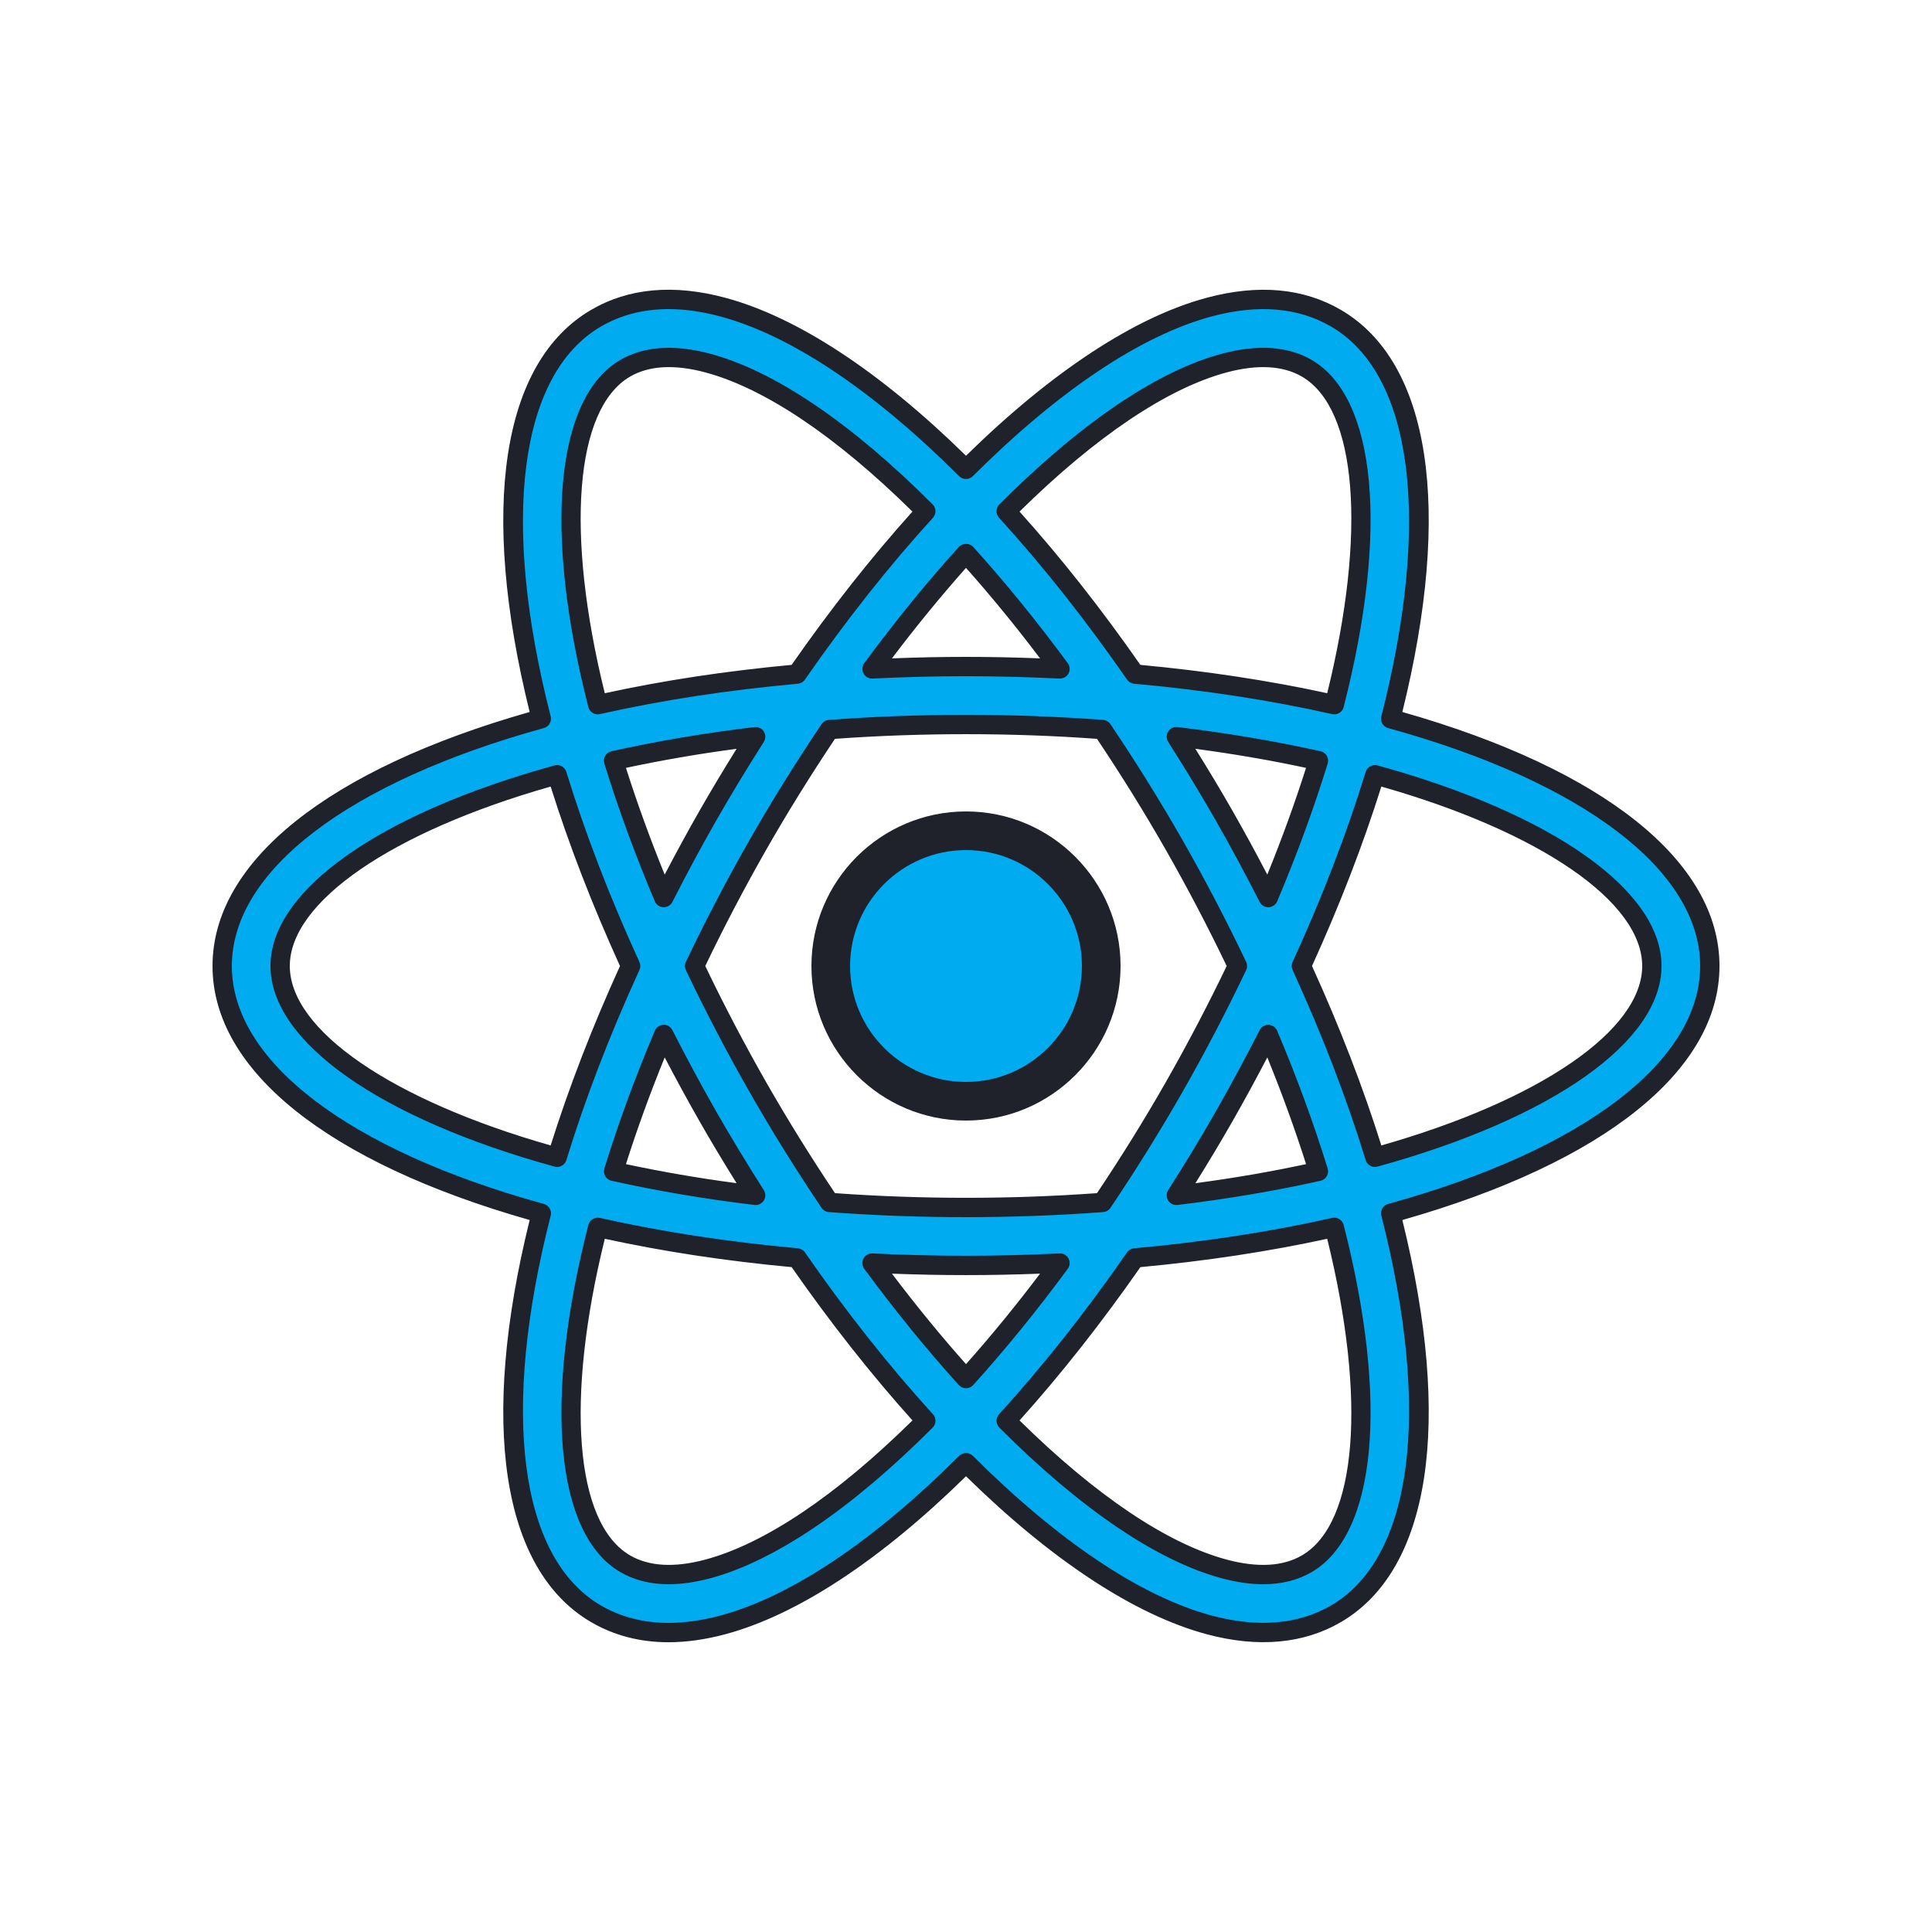
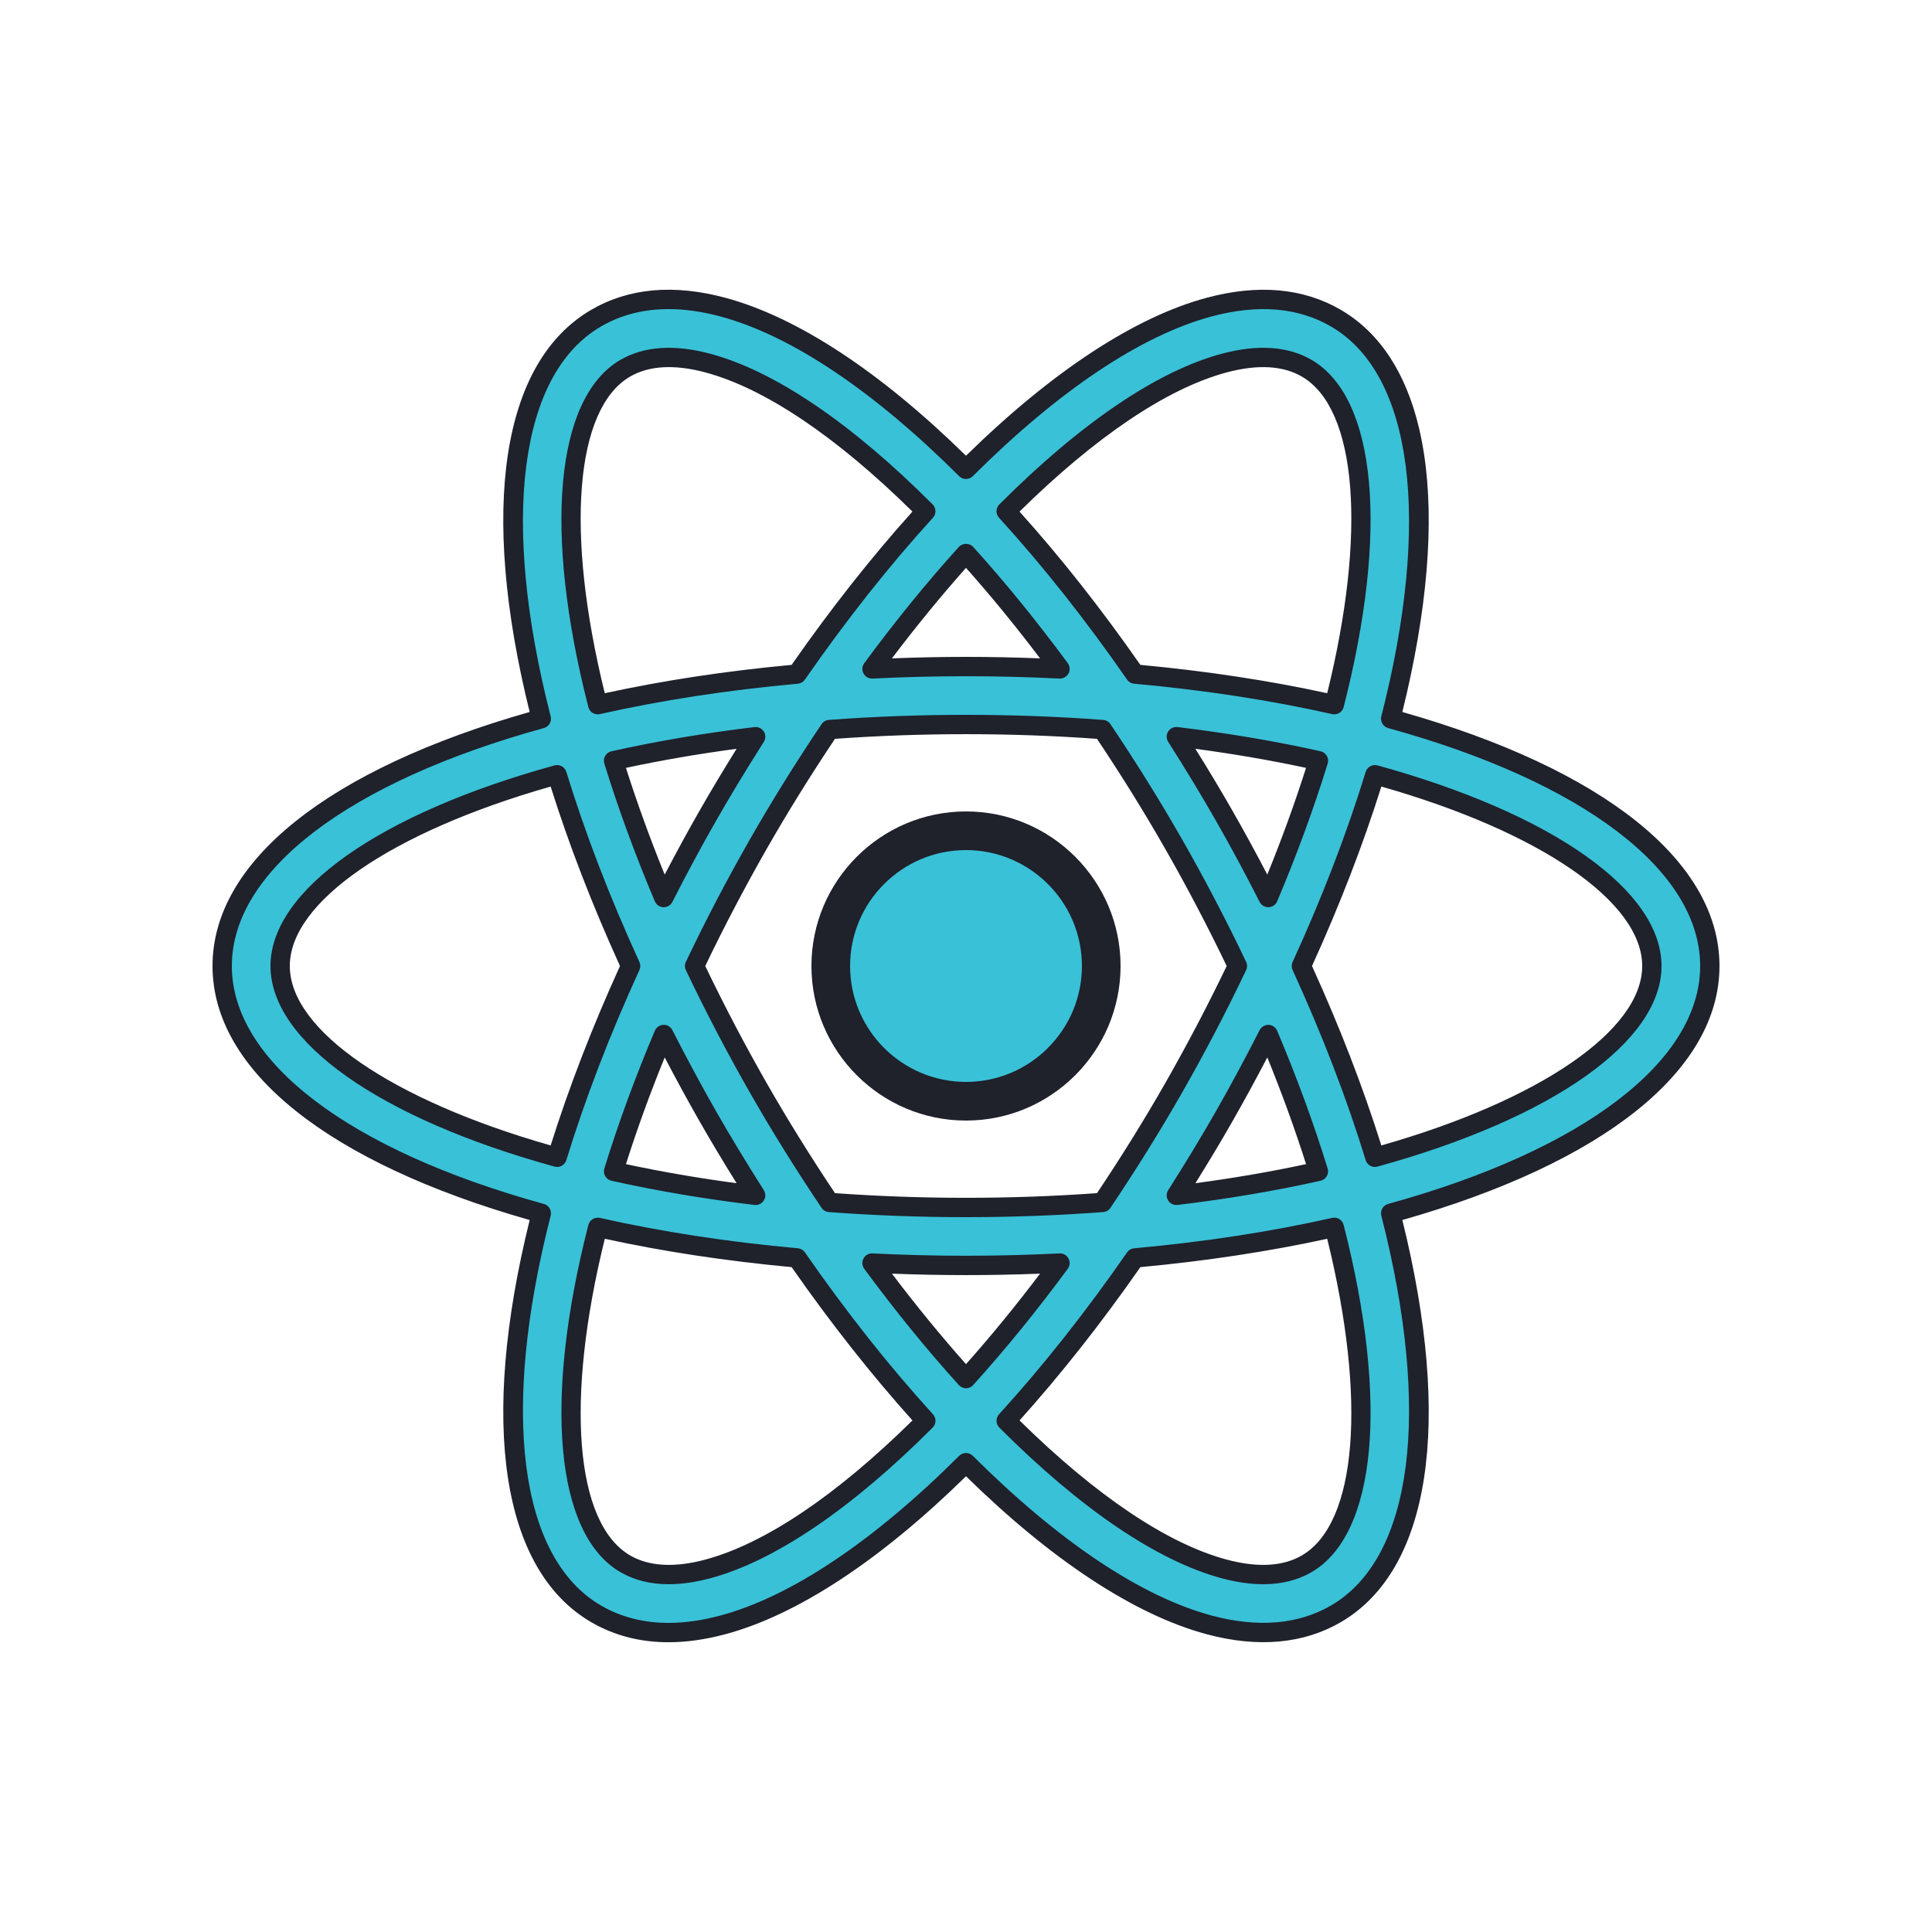
- <svg xmlns="http://www.w3.org/2000/svg" viewBox="0,0,256,256" width="144px" height="144px" fill-rule="nonzero">
-   <g fill="none" fill-rule="nonzero" stroke="none" stroke-width="1" stroke-linecap="butt" stroke-linejoin="miter" stroke-miterlimit="10" stroke-dasharray="" stroke-dashoffset="0" font-family="none" font-weight="none" font-size="none" text-anchor="none" style="mix-blend-mode: normal">
-     <g transform="scale(2.56,2.56)">
-       <circle cx="50" cy="50" r="7" fill="#00abf0" />
-       <path d="M50,58c-4.411,0 -8,-3.589 -8,-8c0,-4.411 3.589,-8 8,-8c4.411,0 8,3.589 8,8c0,4.411 -3.589,8 -8,8zM50,44c-3.309,0 -6,2.691 -6,6c0,3.309 2.691,6 6,6c3.309,0 6,-2.691 6,-6c0,-3.309 -2.691,-6 -6,-6z" fill="#1f212b" />
-       <path d="M88.5,50c0,-5.376 -6.474,-10.029 -16.518,-12.798c2.582,-10.096 1.787,-18.035 -2.827,-20.729c-1.82,-1.063 -4.028,-1.257 -6.562,-0.579c-3.818,1.022 -8.193,4.01 -12.593,8.399c-4.4,-4.389 -8.775,-7.376 -12.593,-8.399c-2.534,-0.679 -4.742,-0.484 -6.562,0.579c-4.614,2.694 -5.409,10.632 -2.827,20.729c-10.044,2.769 -16.518,7.422 -16.518,12.798c0,5.376 6.474,10.029 16.518,12.799c-2.582,10.096 -1.787,18.035 2.827,20.729c1.112,0.649 2.368,0.976 3.756,0.975c0.883,0 1.82,-0.132 2.806,-0.396c3.818,-1.023 8.193,-4.01 12.593,-8.399c4.4,4.389 8.775,7.376 12.593,8.399c0.986,0.264 1.923,0.396 2.806,0.396c1.388,0 2.644,-0.325 3.756,-0.975c4.614,-2.694 5.408,-10.633 2.827,-20.729c10.044,-2.77 16.518,-7.423 16.518,-12.799zM63.369,18.791c0.725,-0.193 1.397,-0.291 2.016,-0.291c0.86,0 1.616,0.188 2.257,0.563c3.092,1.806 3.723,8.42 1.42,17.411c-3.173,-0.714 -6.635,-1.251 -10.314,-1.583c-2.159,-3.113 -4.405,-5.947 -6.668,-8.429c4.018,-4.027 7.96,-6.779 11.289,-7.671zM60.755,56.299c-1.179,2.066 -2.42,4.045 -3.693,5.939c-2.26,0.169 -4.616,0.262 -7.062,0.262c-2.446,0 -4.802,-0.093 -7.061,-0.262c-1.273,-1.894 -2.514,-3.873 -3.693,-5.939c-1.219,-2.136 -2.313,-4.24 -3.293,-6.298c0.98,-2.058 2.074,-4.162 3.293,-6.299c1.18,-2.067 2.42,-4.046 3.694,-5.94c2.259,-0.169 4.614,-0.262 7.06,-0.262c2.446,0 4.801,0.093 7.061,0.262c1.273,1.894 2.514,3.874 3.694,5.94c1.219,2.136 2.313,4.24 3.293,6.299c-0.98,2.058 -2.074,4.162 -3.293,6.298zM65.644,53.545c1.041,2.461 1.901,4.83 2.597,7.082c-2.275,0.507 -4.731,0.93 -7.354,1.243c0.842,-1.326 1.672,-2.682 2.473,-4.085c0.811,-1.419 1.568,-2.834 2.284,-4.24zM50,71.357c-1.636,-1.809 -3.269,-3.812 -4.864,-5.979c1.592,0.077 3.212,0.122 4.864,0.122c1.652,0 3.272,-0.045 4.864,-0.122c-1.595,2.166 -3.228,4.169 -4.864,5.979zM39.112,61.87c-2.622,-0.313 -5.079,-0.736 -7.354,-1.243c0.696,-2.252 1.556,-4.622 2.597,-7.082c0.716,1.406 1.474,2.821 2.284,4.24c0.802,1.404 1.631,2.76 2.473,4.085zM34.356,46.456c-1.041,-2.461 -1.902,-4.831 -2.597,-7.084c2.275,-0.507 4.732,-0.93 7.355,-1.243c-0.843,1.326 -1.672,2.683 -2.473,4.086c-0.812,1.42 -1.569,2.835 -2.285,4.241zM50,28.644c1.636,1.809 3.269,3.812 4.864,5.979c-1.592,-0.078 -3.212,-0.123 -4.864,-0.123c-1.652,0 -3.272,0.045 -4.864,0.122c1.595,-2.166 3.228,-4.169 4.864,-5.978zM63.36,42.216c-0.801,-1.404 -1.631,-2.76 -2.473,-4.086c2.623,0.313 5.079,0.736 7.355,1.243c-0.696,2.253 -1.556,4.622 -2.597,7.084c-0.717,-1.407 -1.474,-2.822 -2.285,-4.241zM32.358,19.063c0.642,-0.375 1.396,-0.563 2.257,-0.563c0.618,0 1.292,0.098 2.016,0.291c3.329,0.892 7.271,3.643 11.289,7.67c-2.263,2.482 -4.509,5.317 -6.668,8.429c-3.679,0.332 -7.142,0.869 -10.314,1.583c-2.303,-8.991 -1.672,-15.605 1.42,-17.41zM14.5,50c0,-3.596 5.401,-7.44 14.335,-9.901c0.969,3.159 2.241,6.486 3.806,9.901c-1.565,3.415 -2.837,6.742 -3.806,9.901c-8.934,-2.461 -14.335,-6.305 -14.335,-9.901zM36.631,81.209c-1.733,0.462 -3.17,0.371 -4.273,-0.271c-3.092,-1.806 -3.722,-8.42 -1.42,-17.411c3.172,0.714 6.635,1.251 10.313,1.583c2.159,3.113 4.405,5.947 6.668,8.43c-4.017,4.026 -7.959,6.777 -11.288,7.669zM67.642,80.938c-1.103,0.644 -2.539,0.734 -4.273,0.271c-3.329,-0.892 -7.271,-3.643 -11.289,-7.67c2.263,-2.482 4.509,-5.317 6.668,-8.43c3.679,-0.332 7.141,-0.869 10.313,-1.583c2.304,8.992 1.673,15.606 -1.419,17.412zM71.165,59.901c-0.969,-3.159 -2.241,-6.486 -3.806,-9.901c1.565,-3.415 2.837,-6.743 3.806,-9.901c8.934,2.461 14.335,6.305 14.335,9.901c0,3.596 -5.401,7.44 -14.335,9.901z" fill="#00abf0" />
-       <path d="M34.595,85.002c-1.471,0 -2.817,-0.351 -4.001,-1.043c-4.632,-2.705 -5.783,-10.276 -3.178,-20.811c-10.441,-2.969 -16.416,-7.748 -16.416,-13.148c0,-5.4 5.975,-10.179 16.415,-13.148c-2.604,-10.535 -1.453,-18.106 3.179,-20.811c1.938,-1.134 4.273,-1.346 6.943,-0.63c3.718,0.996 8.02,3.82 12.463,8.179c4.444,-4.359 8.746,-7.183 12.463,-8.179c2.669,-0.714 5.005,-0.502 6.944,0.63c4.631,2.705 5.782,10.276 3.178,20.811c10.44,2.969 16.415,7.748 16.415,13.148c0,5.4 -5.975,10.179 -16.415,13.148c2.604,10.535 1.454,18.105 -3.178,20.811c-1.927,1.125 -4.286,1.342 -6.943,0.63c-3.719,-0.996 -8.021,-3.82 -12.464,-8.178c-4.443,4.358 -8.745,7.183 -12.463,8.178c-1.023,0.274 -2.011,0.413 -2.936,0.413c-0.002,0 -0.004,0 -0.006,0zM34.604,15.999c-1.301,0 -2.474,0.302 -3.507,0.906c-4.224,2.467 -5.194,10.008 -2.595,20.173c0.067,0.264 -0.089,0.534 -0.352,0.606c-10.112,2.788 -16.15,7.393 -16.15,12.316c0,4.923 6.038,9.528 16.151,12.316c0.263,0.072 0.419,0.342 0.352,0.606c-2.6,10.165 -1.63,17.707 2.594,20.173c1.03,0.601 2.207,0.906 3.498,0.906c0.002,0 0.004,0 0.006,0c0.838,0 1.738,-0.127 2.677,-0.378c3.647,-0.977 7.925,-3.836 12.369,-8.27c0.195,-0.194 0.511,-0.194 0.706,0c4.444,4.433 8.722,7.292 12.369,8.27c2.394,0.639 4.485,0.461 6.181,-0.528c4.224,-2.467 5.194,-10.008 2.594,-20.173c-0.067,-0.264 0.089,-0.534 0.352,-0.606c10.113,-2.788 16.151,-7.393 16.151,-12.316c0,-4.923 -6.038,-9.528 -16.151,-12.316c-0.263,-0.072 -0.419,-0.342 -0.352,-0.606c2.599,-10.165 1.629,-17.707 -2.595,-20.173c-1.699,-0.993 -3.779,-1.17 -6.181,-0.528c-3.647,0.977 -7.924,3.836 -12.369,8.27c-0.195,0.194 -0.511,0.194 -0.706,0c-4.445,-4.434 -8.722,-7.293 -12.369,-8.27c-0.941,-0.252 -1.833,-0.378 -2.673,-0.378zM65.386,81.999c-0.663,0 -1.379,-0.102 -2.146,-0.307c-3.331,-0.893 -7.312,-3.589 -11.514,-7.8c-0.188,-0.189 -0.195,-0.493 -0.016,-0.69c2.265,-2.484 4.494,-5.303 6.627,-8.378c0.084,-0.122 0.218,-0.2 0.366,-0.213c3.612,-0.326 7.06,-0.855 10.249,-1.573c0.261,-0.059 0.527,0.101 0.594,0.364c2.336,9.123 1.703,16.008 -1.652,17.967v0c-0.719,0.42 -1.558,0.63 -2.508,0.63zM52.771,73.521c3.951,3.894 7.653,6.381 10.727,7.205c1.599,0.427 2.909,0.353 3.892,-0.22v0c2.855,-1.668 3.357,-8.073 1.306,-16.387c-3.028,0.659 -6.277,1.152 -9.67,1.467c-2.016,2.892 -4.118,5.558 -6.255,7.935zM34.614,81.999c-0.95,0 -1.789,-0.21 -2.508,-0.629c-3.355,-1.96 -3.989,-8.845 -1.652,-17.968c0.067,-0.262 0.333,-0.419 0.594,-0.364c3.188,0.718 6.636,1.247 10.249,1.573c0.147,0.013 0.282,0.091 0.366,0.213c2.133,3.075 4.362,5.894 6.627,8.378c0.18,0.197 0.173,0.501 -0.016,0.69c-4.202,4.21 -8.183,6.907 -11.513,7.8v0c-0.768,0.204 -1.485,0.307 -2.147,0.307zM31.304,64.119c-2.051,8.313 -1.549,14.719 1.306,16.387c0.982,0.572 2.292,0.647 3.892,0.22v0c3.074,-0.824 6.776,-3.312 10.727,-7.205c-2.136,-2.377 -4.238,-5.043 -6.254,-7.935c-3.393,-0.315 -6.643,-0.808 -9.671,-1.467zM50,71.856c-0.141,0 -0.276,-0.06 -0.371,-0.165c-1.663,-1.839 -3.31,-3.864 -4.896,-6.018c-0.114,-0.155 -0.129,-0.363 -0.038,-0.533c0.091,-0.17 0.261,-0.274 0.465,-0.263c3.306,0.161 6.374,0.161 9.68,0c0.2,-0.012 0.374,0.093 0.465,0.263c0.091,0.17 0.077,0.377 -0.038,0.533c-1.586,2.153 -3.233,4.178 -4.896,6.018c-0.095,0.105 -0.23,0.165 -0.371,0.165zM46.167,65.924c1.251,1.655 2.537,3.226 3.833,4.684c1.297,-1.458 2.582,-3.028 3.833,-4.684c-2.612,0.1 -5.054,0.1 -7.666,0zM50,63c-2.369,0 -4.757,-0.088 -7.099,-0.263c-0.153,-0.011 -0.292,-0.092 -0.378,-0.22c-1.337,-1.989 -2.586,-3.998 -3.712,-5.97c-1.18,-2.068 -2.294,-4.198 -3.31,-6.332c-0.065,-0.136 -0.065,-0.294 0,-0.43c1.016,-2.134 2.13,-4.264 3.31,-6.332c1.125,-1.97 2.374,-3.979 3.713,-5.971c0.085,-0.127 0.225,-0.208 0.378,-0.22c4.684,-0.35 9.513,-0.35 14.196,0c0.153,0.011 0.292,0.092 0.378,0.22c1.339,1.992 2.588,4.001 3.713,5.971c1.18,2.068 2.294,4.198 3.31,6.332c0.065,0.136 0.065,0.294 0,0.43c-1.016,2.134 -2.13,4.264 -3.31,6.332v0c-1.126,1.972 -2.375,3.981 -3.712,5.97c-0.085,0.127 -0.225,0.208 -0.378,0.22c-2.342,0.175 -4.73,0.263 -7.099,0.263zM43.218,61.757c4.479,0.322 9.085,0.322 13.563,0c1.273,-1.903 2.463,-3.822 3.539,-5.707c1.128,-1.977 2.195,-4.011 3.173,-6.05c-0.978,-2.039 -2.045,-4.074 -3.173,-6.05c-1.075,-1.883 -2.265,-3.802 -3.54,-5.708c-4.479,-0.322 -9.084,-0.322 -13.563,0c-1.274,1.906 -2.465,3.825 -3.54,5.708c-1.128,1.977 -2.195,4.011 -3.173,6.05c0.978,2.039 2.045,4.074 3.173,6.05c1.078,1.886 2.268,3.804 3.541,5.707zM60.888,62.371c-0.17,0 -0.331,-0.087 -0.423,-0.233c-0.103,-0.164 -0.102,-0.372 0.001,-0.535c0.928,-1.461 1.733,-2.791 2.46,-4.065c0.764,-1.338 1.528,-2.758 2.273,-4.219c0.088,-0.173 0.273,-0.276 0.463,-0.272c0.194,0.007 0.367,0.125 0.443,0.305c1.015,2.399 1.894,4.798 2.614,7.129c0.042,0.133 0.025,0.278 -0.045,0.398c-0.07,0.121 -0.188,0.207 -0.324,0.237c-2.35,0.525 -4.841,0.946 -7.403,1.252c-0.02,0.002 -0.04,0.003 -0.059,0.003zM65.596,54.731c-0.594,1.138 -1.198,2.245 -1.801,3.302c-0.583,1.022 -1.216,2.079 -1.92,3.209c1.97,-0.262 3.89,-0.593 5.727,-0.987c-0.577,-1.814 -1.249,-3.665 -2.006,-5.524zM39.112,62.371c-0.02,0 -0.04,-0.001 -0.06,-0.003c-2.561,-0.307 -5.052,-0.728 -7.402,-1.253c-0.136,-0.03 -0.253,-0.116 -0.324,-0.237c-0.07,-0.121 -0.086,-0.265 -0.045,-0.398c0.72,-2.332 1.599,-4.73 2.614,-7.129c0.076,-0.179 0.249,-0.298 0.443,-0.305c0.182,-0.019 0.375,0.099 0.463,0.272c0.745,1.461 1.509,2.881 2.273,4.219c0.728,1.274 1.533,2.604 2.46,4.065c0.104,0.163 0.104,0.371 0.001,0.535c-0.092,0.147 -0.252,0.234 -0.423,0.234zM32.399,60.255c1.837,0.394 3.757,0.725 5.727,0.987c-0.705,-1.13 -1.337,-2.187 -1.92,-3.209c-0.604,-1.057 -1.207,-2.165 -1.801,-3.302c-0.758,1.859 -1.43,3.71 -2.006,5.524zM71.165,60.401c-0.215,0 -0.412,-0.139 -0.478,-0.354c-0.975,-3.179 -2.248,-6.489 -3.782,-9.838c-0.061,-0.132 -0.061,-0.285 0,-0.417c1.534,-3.349 2.807,-6.66 3.783,-9.84c0.08,-0.259 0.354,-0.404 0.611,-0.335c9.068,2.499 14.701,6.477 14.701,10.383c0,3.906 -5.634,7.884 -14.703,10.383c-0.044,0.012 -0.089,0.018 -0.132,0.018zM67.909,50c1.436,3.155 2.643,6.277 3.589,9.288c8.219,-2.343 13.502,-5.966 13.502,-9.288c0,-3.322 -5.283,-6.945 -13.502,-9.288c-0.947,3.012 -2.154,6.134 -3.589,9.288zM28.835,60.401c-0.044,0 -0.088,-0.006 -0.133,-0.018c-9.068,-2.499 -14.702,-6.477 -14.702,-10.383c0,-3.906 5.633,-7.884 14.702,-10.383c0.258,-0.069 0.531,0.076 0.611,0.335c0.976,3.18 2.249,6.491 3.783,9.84c0.061,0.132 0.061,0.284 0,0.417c-1.535,3.35 -2.807,6.66 -3.782,9.838c-0.066,0.215 -0.264,0.354 -0.479,0.354zM28.502,40.712c-8.219,2.343 -13.502,5.966 -13.502,9.288c0,3.322 5.283,6.945 13.502,9.288c0.947,-3.011 2.153,-6.132 3.589,-9.288c-1.435,-3.154 -2.642,-6.276 -3.589,-9.288zM65.645,46.957c-0.188,0 -0.36,-0.105 -0.446,-0.273c-0.757,-1.488 -1.501,-2.869 -2.272,-4.22v0c-0.726,-1.272 -1.531,-2.602 -2.461,-4.066c-0.104,-0.163 -0.104,-0.371 -0.001,-0.535c0.103,-0.163 0.287,-0.253 0.483,-0.23c2.563,0.307 5.054,0.728 7.404,1.252c0.136,0.03 0.253,0.116 0.324,0.237c0.07,0.121 0.086,0.265 0.045,0.398c-0.721,2.336 -1.601,4.735 -2.614,7.131c-0.076,0.179 -0.249,0.298 -0.443,0.305c-0.008,0.001 -0.014,0.001 -0.019,0.001zM63.794,41.968c0.611,1.07 1.205,2.158 1.801,3.302c0.756,-1.856 1.428,-3.709 2.005,-5.525c-1.837,-0.394 -3.757,-0.725 -5.728,-0.987c0.708,1.132 1.34,2.189 1.922,3.21zM34.355,46.957c-0.006,0 -0.012,0 -0.018,0c-0.194,-0.007 -0.367,-0.125 -0.443,-0.305c-1.013,-2.396 -1.893,-4.795 -2.614,-7.131c-0.042,-0.133 -0.025,-0.278 0.045,-0.398c0.07,-0.121 0.188,-0.207 0.324,-0.237c2.35,-0.525 4.841,-0.946 7.404,-1.252c0.195,-0.02 0.38,0.067 0.483,0.23c0.103,0.164 0.102,0.372 -0.001,0.535c-0.93,1.464 -1.735,2.794 -2.461,4.066c-0.771,1.351 -1.515,2.731 -2.272,4.22c-0.087,0.167 -0.259,0.272 -0.447,0.272zM32.399,39.745c0.577,1.816 1.25,3.669 2.005,5.525c0.597,-1.144 1.19,-2.232 1.801,-3.302c0.583,-1.021 1.215,-2.078 1.921,-3.21c-1.97,0.262 -3.89,0.593 -5.727,0.987zM69.063,36.974c-0.037,0 -0.073,-0.004 -0.11,-0.012c-3.188,-0.718 -6.637,-1.247 -10.25,-1.573c-0.147,-0.013 -0.282,-0.091 -0.366,-0.213c-2.133,-3.076 -4.363,-5.894 -6.627,-8.377c-0.18,-0.197 -0.173,-0.501 0.016,-0.69c4.201,-4.21 8.183,-6.908 11.514,-7.8v0c1.869,-0.5 3.438,-0.387 4.654,0.322c3.355,1.96 3.989,8.845 1.653,17.968c-0.058,0.224 -0.26,0.375 -0.484,0.375zM59.025,34.414c3.393,0.315 6.643,0.808 9.671,1.467c2.051,-8.313 1.549,-14.719 -1.307,-16.387c-0.979,-0.571 -2.291,-0.646 -3.891,-0.22c-3.074,0.824 -6.777,3.312 -10.728,7.206c2.137,2.375 4.239,5.041 6.255,7.934zM30.937,36.974c-0.224,0 -0.426,-0.151 -0.484,-0.376c-2.336,-9.123 -1.703,-16.007 1.652,-17.967c0,0 0,0 0.001,0c1.216,-0.709 2.787,-0.822 4.653,-0.322c3.332,0.893 7.313,3.59 11.514,7.8c0.188,0.189 0.195,0.493 0.016,0.69c-2.264,2.483 -4.494,5.302 -6.627,8.377c-0.084,0.122 -0.218,0.2 -0.366,0.213c-3.612,0.326 -7.061,0.855 -10.25,1.573c-0.036,0.008 -0.072,0.012 -0.109,0.012zM32.61,19.494c-2.855,1.668 -3.357,8.074 -1.307,16.387c3.028,-0.659 6.278,-1.152 9.671,-1.467c2.017,-2.893 4.118,-5.559 6.254,-7.935c-3.951,-3.894 -7.653,-6.382 -10.728,-7.206c-1.593,-0.425 -2.907,-0.351 -3.89,0.221zM54.864,35.122c-0.008,0 -0.016,0 -0.024,0c-3.306,-0.161 -6.373,-0.161 -9.679,0c-0.206,0.005 -0.374,-0.094 -0.465,-0.263c-0.091,-0.17 -0.077,-0.377 0.038,-0.533c1.587,-2.155 3.234,-4.18 4.896,-6.018c0.19,-0.209 0.552,-0.209 0.742,0c1.661,1.837 3.308,3.862 4.896,6.018c0.114,0.155 0.129,0.363 0.038,0.533c-0.089,0.162 -0.259,0.263 -0.442,0.263zM50,34c1.242,0 2.527,0.026 3.833,0.077c-1.252,-1.657 -2.538,-3.228 -3.833,-4.684c-1.295,1.457 -2.581,3.027 -3.833,4.684c1.306,-0.051 2.591,-0.077 3.833,-0.077z" fill="#1f212b" />
-     </g>
-   </g>
+ <svg xmlns="http://www.w3.org/2000/svg" viewBox="0 0 100 100" width="100px" height="100px">
+   <circle cx="50" cy="50" r="7" fill="#39c1d7" />
+   <path fill="#1f212b" d="M50,58c-4.411,0-8-3.589-8-8s3.589-8,8-8s8,3.589,8,8S54.411,58,50,58z M50,44c-3.309,0-6,2.691-6,6 s2.691,6,6,6s6-2.691,6-6S53.309,44,50,44z" />
+   <path fill="#39c1d7" d="M88.5,50c0-5.376-6.474-10.029-16.518-12.798c2.582-10.096,1.787-18.035-2.827-20.729 c-1.82-1.063-4.028-1.257-6.562-0.579C58.775,16.916,54.4,19.904,50,24.293c-4.4-4.389-8.775-7.376-12.593-8.399 c-2.534-0.679-4.742-0.484-6.562,0.579c-4.614,2.694-5.409,10.632-2.827,20.729C17.974,39.971,11.5,44.624,11.5,50 s6.474,10.029,16.518,12.799c-2.582,10.096-1.787,18.035,2.827,20.729c1.112,0.649,2.368,0.976,3.756,0.975 c0.883,0,1.82-0.132,2.806-0.396c3.818-1.023,8.193-4.01,12.593-8.399c4.4,4.389,8.775,7.376,12.593,8.399 c0.986,0.264,1.923,0.396,2.806,0.396c1.388,0,2.644-0.325,3.756-0.975c4.614-2.694,5.408-10.633,2.827-20.729 C82.026,60.029,88.5,55.376,88.5,50z M63.369,18.791c0.725-0.193,1.397-0.291,2.016-0.291c0.86,0,1.616,0.188,2.257,0.563 c3.092,1.806,3.723,8.42,1.42,17.411c-3.173-0.714-6.635-1.251-10.314-1.583c-2.159-3.113-4.405-5.947-6.668-8.429 C56.098,22.435,60.04,19.683,63.369,18.791z M60.755,56.299c-1.179,2.066-2.42,4.045-3.693,5.939C54.802,62.407,52.446,62.5,50,62.5 s-4.802-0.093-7.061-0.262c-1.273-1.894-2.514-3.873-3.693-5.939c-1.219-2.136-2.313-4.24-3.293-6.298 c0.98-2.058,2.074-4.162,3.293-6.299c1.18-2.067,2.42-4.046,3.694-5.94C45.199,37.593,47.554,37.5,50,37.5s4.801,0.093,7.061,0.262 c1.273,1.894,2.514,3.874,3.694,5.94c1.219,2.136,2.313,4.24,3.293,6.299C63.068,52.059,61.974,54.163,60.755,56.299z M65.644,53.545c1.041,2.461,1.901,4.83,2.597,7.082c-2.275,0.507-4.731,0.93-7.354,1.243c0.842-1.326,1.672-2.682,2.473-4.085 C64.171,56.366,64.928,54.951,65.644,53.545z M50,71.357c-1.636-1.809-3.269-3.812-4.864-5.979C46.728,65.455,48.348,65.5,50,65.5 s3.272-0.045,4.864-0.122C53.269,67.544,51.636,69.547,50,71.357z M39.112,61.87c-2.622-0.313-5.079-0.736-7.354-1.243 c0.696-2.252,1.556-4.622,2.597-7.082c0.716,1.406,1.474,2.821,2.284,4.24C37.441,59.189,38.27,60.545,39.112,61.87z M34.356,46.456 c-1.041-2.461-1.902-4.831-2.597-7.084c2.275-0.507,4.732-0.93,7.355-1.243c-0.843,1.326-1.672,2.683-2.473,4.086 C35.829,43.635,35.072,45.05,34.356,46.456z M50,28.644c1.636,1.809,3.269,3.812,4.864,5.979C53.272,34.545,51.652,34.5,50,34.5 s-3.272,0.045-4.864,0.122C46.731,32.456,48.364,30.453,50,28.644z M63.36,42.216c-0.801-1.404-1.631-2.76-2.473-4.086 c2.623,0.313,5.079,0.736,7.355,1.243c-0.696,2.253-1.556,4.622-2.597,7.084C64.928,45.05,64.171,43.635,63.36,42.216z M32.358,19.063C33,18.688,33.754,18.5,34.615,18.5c0.618,0,1.292,0.098,2.016,0.291c3.329,0.892,7.271,3.643,11.289,7.67 c-2.263,2.482-4.509,5.317-6.668,8.429c-3.679,0.332-7.142,0.869-10.314,1.583C28.635,27.482,29.266,20.868,32.358,19.063z M14.5,50 c0-3.596,5.401-7.44,14.335-9.901c0.969,3.159,2.241,6.486,3.806,9.901c-1.565,3.415-2.837,6.742-3.806,9.901 C19.901,57.44,14.5,53.596,14.5,50z M36.631,81.209c-1.733,0.462-3.17,0.371-4.273-0.271c-3.092-1.806-3.722-8.42-1.42-17.411 c3.172,0.714,6.635,1.251,10.313,1.583c2.159,3.113,4.405,5.947,6.668,8.43C43.902,77.566,39.96,80.317,36.631,81.209z M67.642,80.938c-1.103,0.644-2.539,0.734-4.273,0.271c-3.329-0.892-7.271-3.643-11.289-7.67c2.263-2.482,4.509-5.317,6.668-8.43 c3.679-0.332,7.141-0.869,10.313-1.583C71.365,72.518,70.734,79.132,67.642,80.938z M71.165,59.901 c-0.969-3.159-2.241-6.486-3.806-9.901c1.565-3.415,2.837-6.743,3.806-9.901C80.099,42.56,85.5,46.404,85.5,50 S80.099,57.44,71.165,59.901z" />
+   <path fill="#1f212b" d="M34.595,85.002c-1.471,0-2.817-0.351-4.001-1.043c-4.632-2.705-5.783-10.276-3.178-20.811 C16.975,60.179,11,55.4,11,50s5.975-10.179,16.415-13.148c-2.604-10.535-1.453-18.106,3.179-20.811 c1.938-1.134,4.273-1.346,6.943-0.63c3.718,0.996,8.02,3.82,12.463,8.179c4.444-4.359,8.746-7.183,12.463-8.179 c2.669-0.714,5.005-0.502,6.944,0.63c4.631,2.705,5.782,10.276,3.178,20.811C83.025,39.821,89,44.6,89,50 s-5.975,10.179-16.415,13.148c2.604,10.535,1.454,18.105-3.178,20.811c-1.927,1.125-4.286,1.342-6.943,0.63 c-3.719-0.996-8.021-3.82-12.464-8.178c-4.443,4.358-8.745,7.183-12.463,8.178c-1.023,0.274-2.011,0.413-2.936,0.413 C34.599,85.002,34.597,85.002,34.595,85.002z M34.604,15.999c-1.301,0-2.474,0.302-3.507,0.906 c-4.224,2.467-5.194,10.008-2.595,20.173c0.067,0.264-0.089,0.534-0.352,0.606C18.038,40.472,12,45.077,12,50 s6.038,9.528,16.151,12.316c0.263,0.072,0.419,0.342,0.352,0.606c-2.6,10.165-1.63,17.707,2.594,20.173 c1.03,0.601,2.207,0.906,3.498,0.906c0.002,0,0.004,0,0.006,0c0.838,0,1.738-0.127,2.677-0.378c3.647-0.977,7.925-3.836,12.369-8.27 c0.195-0.194,0.511-0.194,0.706,0c4.444,4.433,8.722,7.292,12.369,8.27c2.394,0.639,4.485,0.461,6.181-0.528 c4.224-2.467,5.194-10.008,2.594-20.173c-0.067-0.264,0.089-0.534,0.352-0.606C81.962,59.528,88,54.923,88,50 s-6.038-9.528-16.151-12.316c-0.263-0.072-0.419-0.342-0.352-0.606c2.599-10.165,1.629-17.707-2.595-20.173 c-1.699-0.993-3.779-1.17-6.181-0.528c-3.647,0.977-7.924,3.836-12.369,8.27c-0.195,0.194-0.511,0.194-0.706,0 c-4.445-4.434-8.722-7.293-12.369-8.27C36.336,16.125,35.444,15.999,34.604,15.999z M65.386,81.999 c-0.663,0-1.379-0.102-2.146-0.307c-3.331-0.893-7.312-3.589-11.514-7.8c-0.188-0.189-0.195-0.493-0.016-0.69 c2.265-2.484,4.494-5.303,6.627-8.378c0.084-0.122,0.218-0.2,0.366-0.213c3.612-0.326,7.06-0.855,10.249-1.573 c0.261-0.059,0.527,0.101,0.594,0.364c2.336,9.123,1.703,16.008-1.652,17.967l0,0C67.175,81.789,66.336,81.999,65.386,81.999z M52.771,73.521c3.951,3.894,7.653,6.381,10.727,7.205c1.599,0.427,2.909,0.353,3.892-0.22l0,0 c2.855-1.668,3.357-8.073,1.306-16.387c-3.028,0.659-6.277,1.152-9.67,1.467C57.01,68.478,54.908,71.144,52.771,73.521z M34.614,81.999c-0.95,0-1.789-0.21-2.508-0.629c-3.355-1.96-3.989-8.845-1.652-17.968c0.067-0.262,0.333-0.419,0.594-0.364 c3.188,0.718,6.636,1.247,10.249,1.573c0.147,0.013,0.282,0.091,0.366,0.213c2.133,3.075,4.362,5.894,6.627,8.378 c0.18,0.197,0.173,0.501-0.016,0.69c-4.202,4.21-8.183,6.907-11.513,7.8h0C35.993,81.896,35.276,81.999,34.614,81.999z M31.304,64.119c-2.051,8.313-1.549,14.719,1.306,16.387c0.982,0.572,2.292,0.647,3.892,0.22l0,0 c3.074-0.824,6.776-3.312,10.727-7.205c-2.136-2.377-4.238-5.043-6.254-7.935C37.582,65.271,34.332,64.778,31.304,64.119z M50,71.856c-0.141,0-0.276-0.06-0.371-0.165c-1.663-1.839-3.31-3.864-4.896-6.018c-0.114-0.155-0.129-0.363-0.038-0.533 c0.091-0.17,0.261-0.274,0.465-0.263c3.306,0.161,6.374,0.161,9.68,0c0.2-0.012,0.374,0.093,0.465,0.263 c0.091,0.17,0.077,0.377-0.038,0.533c-1.586,2.153-3.233,4.178-4.896,6.018C50.276,71.796,50.141,71.856,50,71.856z M46.167,65.924 c1.251,1.655,2.537,3.226,3.833,4.684c1.297-1.458,2.582-3.028,3.833-4.684C51.221,66.024,48.779,66.024,46.167,65.924z M50,63 c-2.369,0-4.757-0.088-7.099-0.263c-0.153-0.011-0.292-0.092-0.378-0.22c-1.337-1.989-2.586-3.998-3.712-5.97 c-1.18-2.068-2.294-4.198-3.31-6.332c-0.065-0.136-0.065-0.294,0-0.43c1.016-2.134,2.13-4.264,3.31-6.332 c1.125-1.97,2.374-3.979,3.713-5.971c0.085-0.127,0.225-0.208,0.378-0.22c4.684-0.35,9.513-0.35,14.196,0 c0.153,0.011,0.292,0.092,0.378,0.22c1.339,1.992,2.588,4.001,3.713,5.971c1.18,2.068,2.294,4.198,3.31,6.332 c0.065,0.136,0.065,0.294,0,0.43c-1.016,2.134-2.13,4.264-3.31,6.332l0,0c-1.126,1.972-2.375,3.981-3.712,5.97 c-0.085,0.127-0.225,0.208-0.378,0.22C54.757,62.912,52.369,63,50,63z M43.218,61.757c4.479,0.322,9.085,0.322,13.563,0 c1.273-1.903,2.463-3.822,3.539-5.707c1.128-1.977,2.195-4.011,3.173-6.05c-0.978-2.039-2.045-4.074-3.173-6.05 c-1.075-1.883-2.265-3.802-3.54-5.708c-4.479-0.322-9.084-0.322-13.563,0c-1.274,1.906-2.465,3.825-3.54,5.708 c-1.128,1.977-2.195,4.011-3.173,6.05c0.978,2.039,2.045,4.074,3.173,6.05C40.755,57.936,41.945,59.854,43.218,61.757z M60.888,62.371c-0.17,0-0.331-0.087-0.423-0.233c-0.103-0.164-0.102-0.372,0.001-0.535c0.928-1.461,1.733-2.791,2.46-4.065 c0.764-1.338,1.528-2.758,2.273-4.219c0.088-0.173,0.273-0.276,0.463-0.272c0.194,0.007,0.367,0.125,0.443,0.305 c1.015,2.399,1.894,4.798,2.614,7.129c0.042,0.133,0.025,0.278-0.045,0.398c-0.07,0.121-0.188,0.207-0.324,0.237 c-2.35,0.525-4.841,0.946-7.403,1.252C60.927,62.37,60.907,62.371,60.888,62.371z M65.596,54.731 c-0.594,1.138-1.198,2.245-1.801,3.302c-0.583,1.022-1.216,2.079-1.92,3.209c1.97-0.262,3.89-0.593,5.727-0.987 C67.025,58.441,66.353,56.59,65.596,54.731z M39.112,62.371c-0.02,0-0.04-0.001-0.06-0.003C36.491,62.061,34,61.64,31.65,61.115 c-0.136-0.03-0.253-0.116-0.324-0.237c-0.07-0.121-0.086-0.265-0.045-0.398c0.72-2.332,1.599-4.73,2.614-7.129 c0.076-0.179,0.249-0.298,0.443-0.305c0.182-0.019,0.375,0.099,0.463,0.272c0.745,1.461,1.509,2.881,2.273,4.219 c0.728,1.274,1.533,2.604,2.46,4.065c0.104,0.163,0.104,0.371,0.001,0.535C39.443,62.284,39.283,62.371,39.112,62.371z M32.399,60.255c1.837,0.394,3.757,0.725,5.727,0.987c-0.705-1.13-1.337-2.187-1.92-3.209c-0.604-1.057-1.207-2.165-1.801-3.302 C33.647,56.59,32.975,58.441,32.399,60.255z M71.165,60.401c-0.215,0-0.412-0.139-0.478-0.354c-0.975-3.179-2.248-6.489-3.782-9.838 c-0.061-0.132-0.061-0.285,0-0.417c1.534-3.349,2.807-6.66,3.783-9.84c0.08-0.259,0.354-0.404,0.611-0.335 C80.367,42.116,86,46.094,86,50s-5.634,7.884-14.703,10.383C71.253,60.395,71.208,60.401,71.165,60.401z M67.909,50 c1.436,3.155,2.643,6.277,3.589,9.288C79.717,56.945,85,53.322,85,50s-5.283-6.945-13.502-9.288 C70.551,43.724,69.344,46.846,67.909,50z M28.835,60.401c-0.044,0-0.088-0.006-0.133-0.018C19.634,57.884,14,53.906,14,50 s5.633-7.884,14.702-10.383c0.258-0.069,0.531,0.076,0.611,0.335c0.976,3.18,2.249,6.491,3.783,9.84 c0.061,0.132,0.061,0.284,0,0.417c-1.535,3.35-2.807,6.66-3.782,9.838C29.248,60.262,29.05,60.401,28.835,60.401z M28.502,40.712 C20.283,43.055,15,46.678,15,50s5.283,6.945,13.502,9.288c0.947-3.011,2.153-6.132,3.589-9.288 C30.656,46.846,29.449,43.724,28.502,40.712z M65.645,46.957c-0.188,0-0.36-0.105-0.446-0.273c-0.757-1.488-1.501-2.869-2.272-4.22 l0,0c-0.726-1.272-1.531-2.602-2.461-4.066c-0.104-0.163-0.104-0.371-0.001-0.535c0.103-0.163,0.287-0.253,0.483-0.23 c2.563,0.307,5.054,0.728,7.404,1.252c0.136,0.03,0.253,0.116,0.324,0.237c0.07,0.121,0.086,0.265,0.045,0.398 c-0.721,2.336-1.601,4.735-2.614,7.131c-0.076,0.179-0.249,0.298-0.443,0.305C65.656,46.957,65.65,46.957,65.645,46.957z M63.794,41.968c0.611,1.07,1.205,2.158,1.801,3.302c0.756-1.856,1.428-3.709,2.005-5.525c-1.837-0.394-3.757-0.725-5.728-0.987 C62.58,39.89,63.212,40.947,63.794,41.968L63.794,41.968z M34.355,46.957c-0.006,0-0.012,0-0.018,0 c-0.194-0.007-0.367-0.125-0.443-0.305c-1.013-2.396-1.893-4.795-2.614-7.131c-0.042-0.133-0.025-0.278,0.045-0.398 c0.07-0.121,0.188-0.207,0.324-0.237c2.35-0.525,4.841-0.946,7.404-1.252c0.195-0.02,0.38,0.067,0.483,0.23 c0.103,0.164,0.102,0.372-0.001,0.535c-0.93,1.464-1.735,2.794-2.461,4.066c-0.771,1.351-1.515,2.731-2.272,4.22 C34.715,46.852,34.543,46.957,34.355,46.957z M32.399,39.745c0.577,1.816,1.25,3.669,2.005,5.525 c0.597-1.144,1.19-2.232,1.801-3.302c0.583-1.021,1.215-2.078,1.921-3.21C36.156,39.02,34.236,39.351,32.399,39.745z M69.063,36.974 c-0.037,0-0.073-0.004-0.11-0.012c-3.188-0.718-6.637-1.247-10.25-1.573c-0.147-0.013-0.282-0.091-0.366-0.213 c-2.133-3.076-4.363-5.894-6.627-8.377c-0.18-0.197-0.173-0.501,0.016-0.69c4.201-4.21,8.183-6.908,11.514-7.8h0 c1.869-0.5,3.438-0.387,4.654,0.322c3.355,1.96,3.989,8.845,1.653,17.968C69.489,36.823,69.287,36.974,69.063,36.974z M59.025,34.414c3.393,0.315,6.643,0.808,9.671,1.467c2.051-8.313,1.549-14.719-1.307-16.387c-0.979-0.571-2.291-0.646-3.891-0.22 c-3.074,0.824-6.777,3.312-10.728,7.206C54.907,28.855,57.009,31.521,59.025,34.414z M30.937,36.974 c-0.224,0-0.426-0.151-0.484-0.376c-2.336-9.123-1.703-16.007,1.652-17.967c0,0,0,0,0.001,0c1.216-0.709,2.787-0.822,4.653-0.322 c3.332,0.893,7.313,3.59,11.514,7.8c0.188,0.189,0.195,0.493,0.016,0.69c-2.264,2.483-4.494,5.302-6.627,8.377 c-0.084,0.122-0.218,0.2-0.366,0.213c-3.612,0.326-7.061,0.855-10.25,1.573C31.01,36.97,30.974,36.974,30.937,36.974z M32.61,19.494 c-2.855,1.668-3.357,8.074-1.307,16.387c3.028-0.659,6.278-1.152,9.671-1.467c2.017-2.893,4.118-5.559,6.254-7.935 c-3.951-3.894-7.653-6.382-10.728-7.206C34.907,18.848,33.593,18.922,32.61,19.494L32.61,19.494z M54.864,35.122 c-0.008,0-0.016,0-0.024,0c-3.306-0.161-6.373-0.161-9.679,0c-0.206,0.005-0.374-0.094-0.465-0.263 c-0.091-0.17-0.077-0.377,0.038-0.533c1.587-2.155,3.234-4.18,4.896-6.018c0.19-0.209,0.552-0.209,0.742,0 c1.661,1.837,3.308,3.862,4.896,6.018c0.114,0.155,0.129,0.363,0.038,0.533C55.217,35.021,55.047,35.122,54.864,35.122z M50,34 c1.242,0,2.527,0.026,3.833,0.077c-1.252-1.657-2.538-3.228-3.833-4.684c-1.295,1.457-2.581,3.027-3.833,4.684 C47.473,34.026,48.758,34,50,34z" />
</svg>
